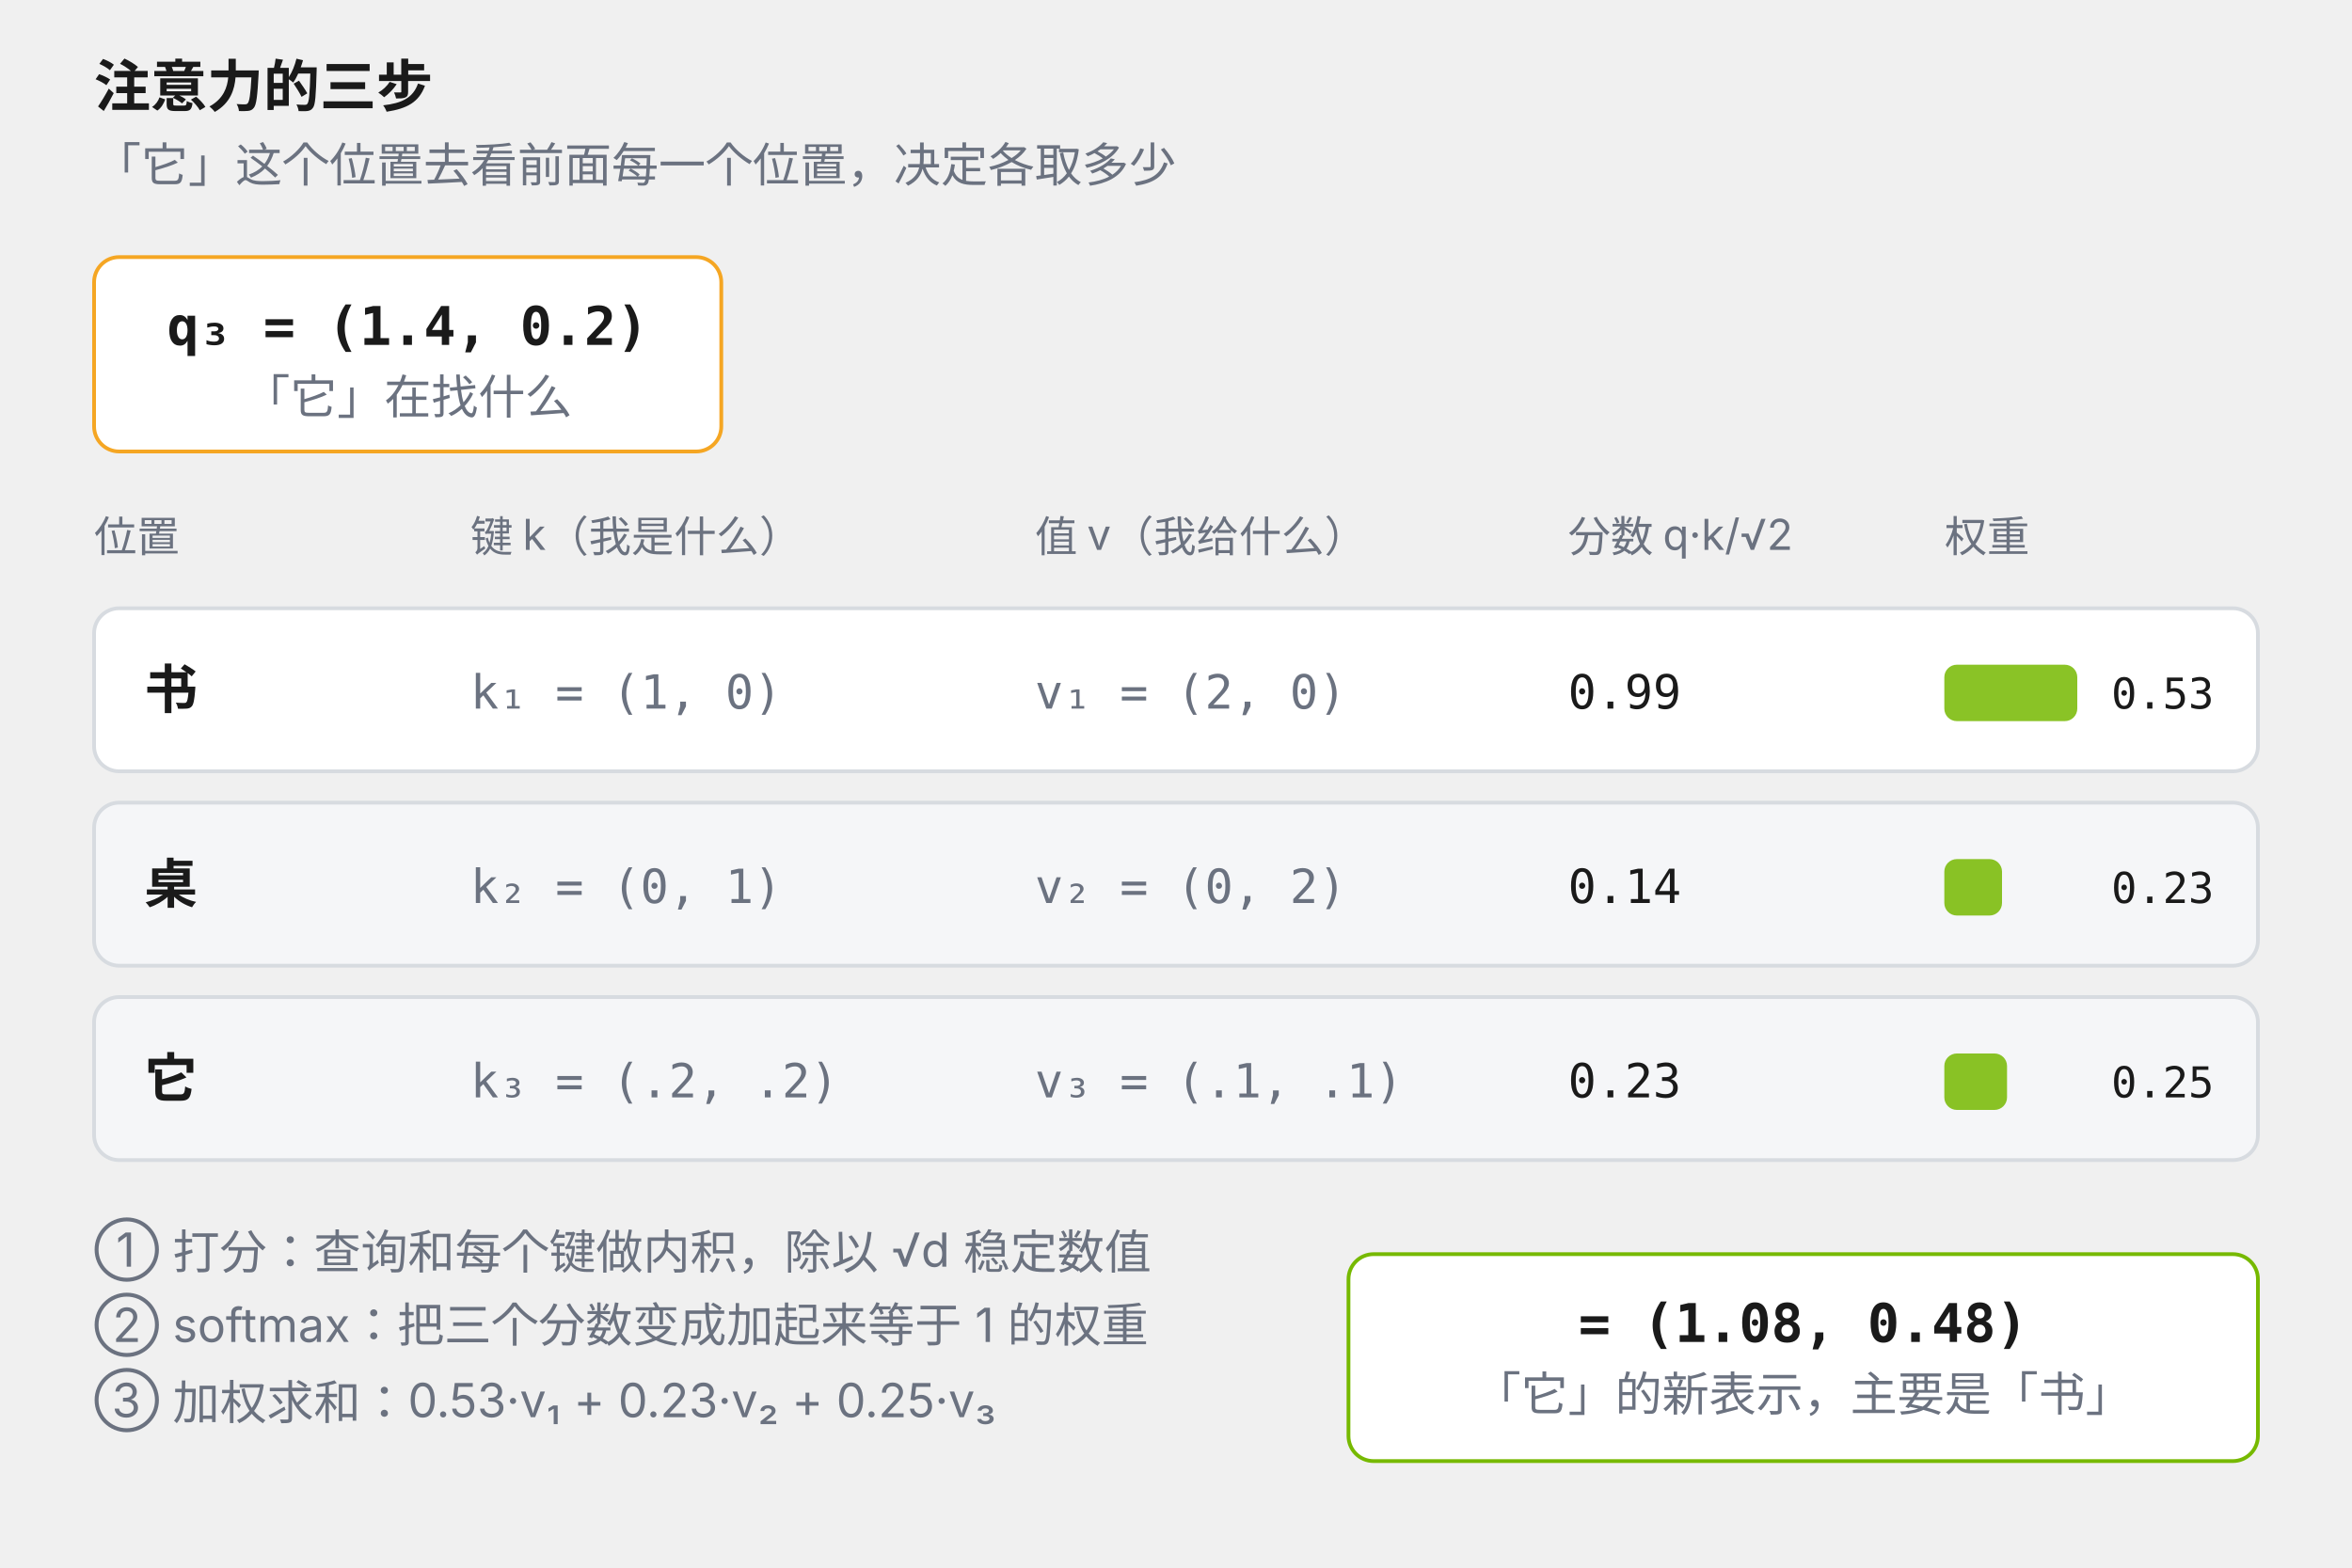
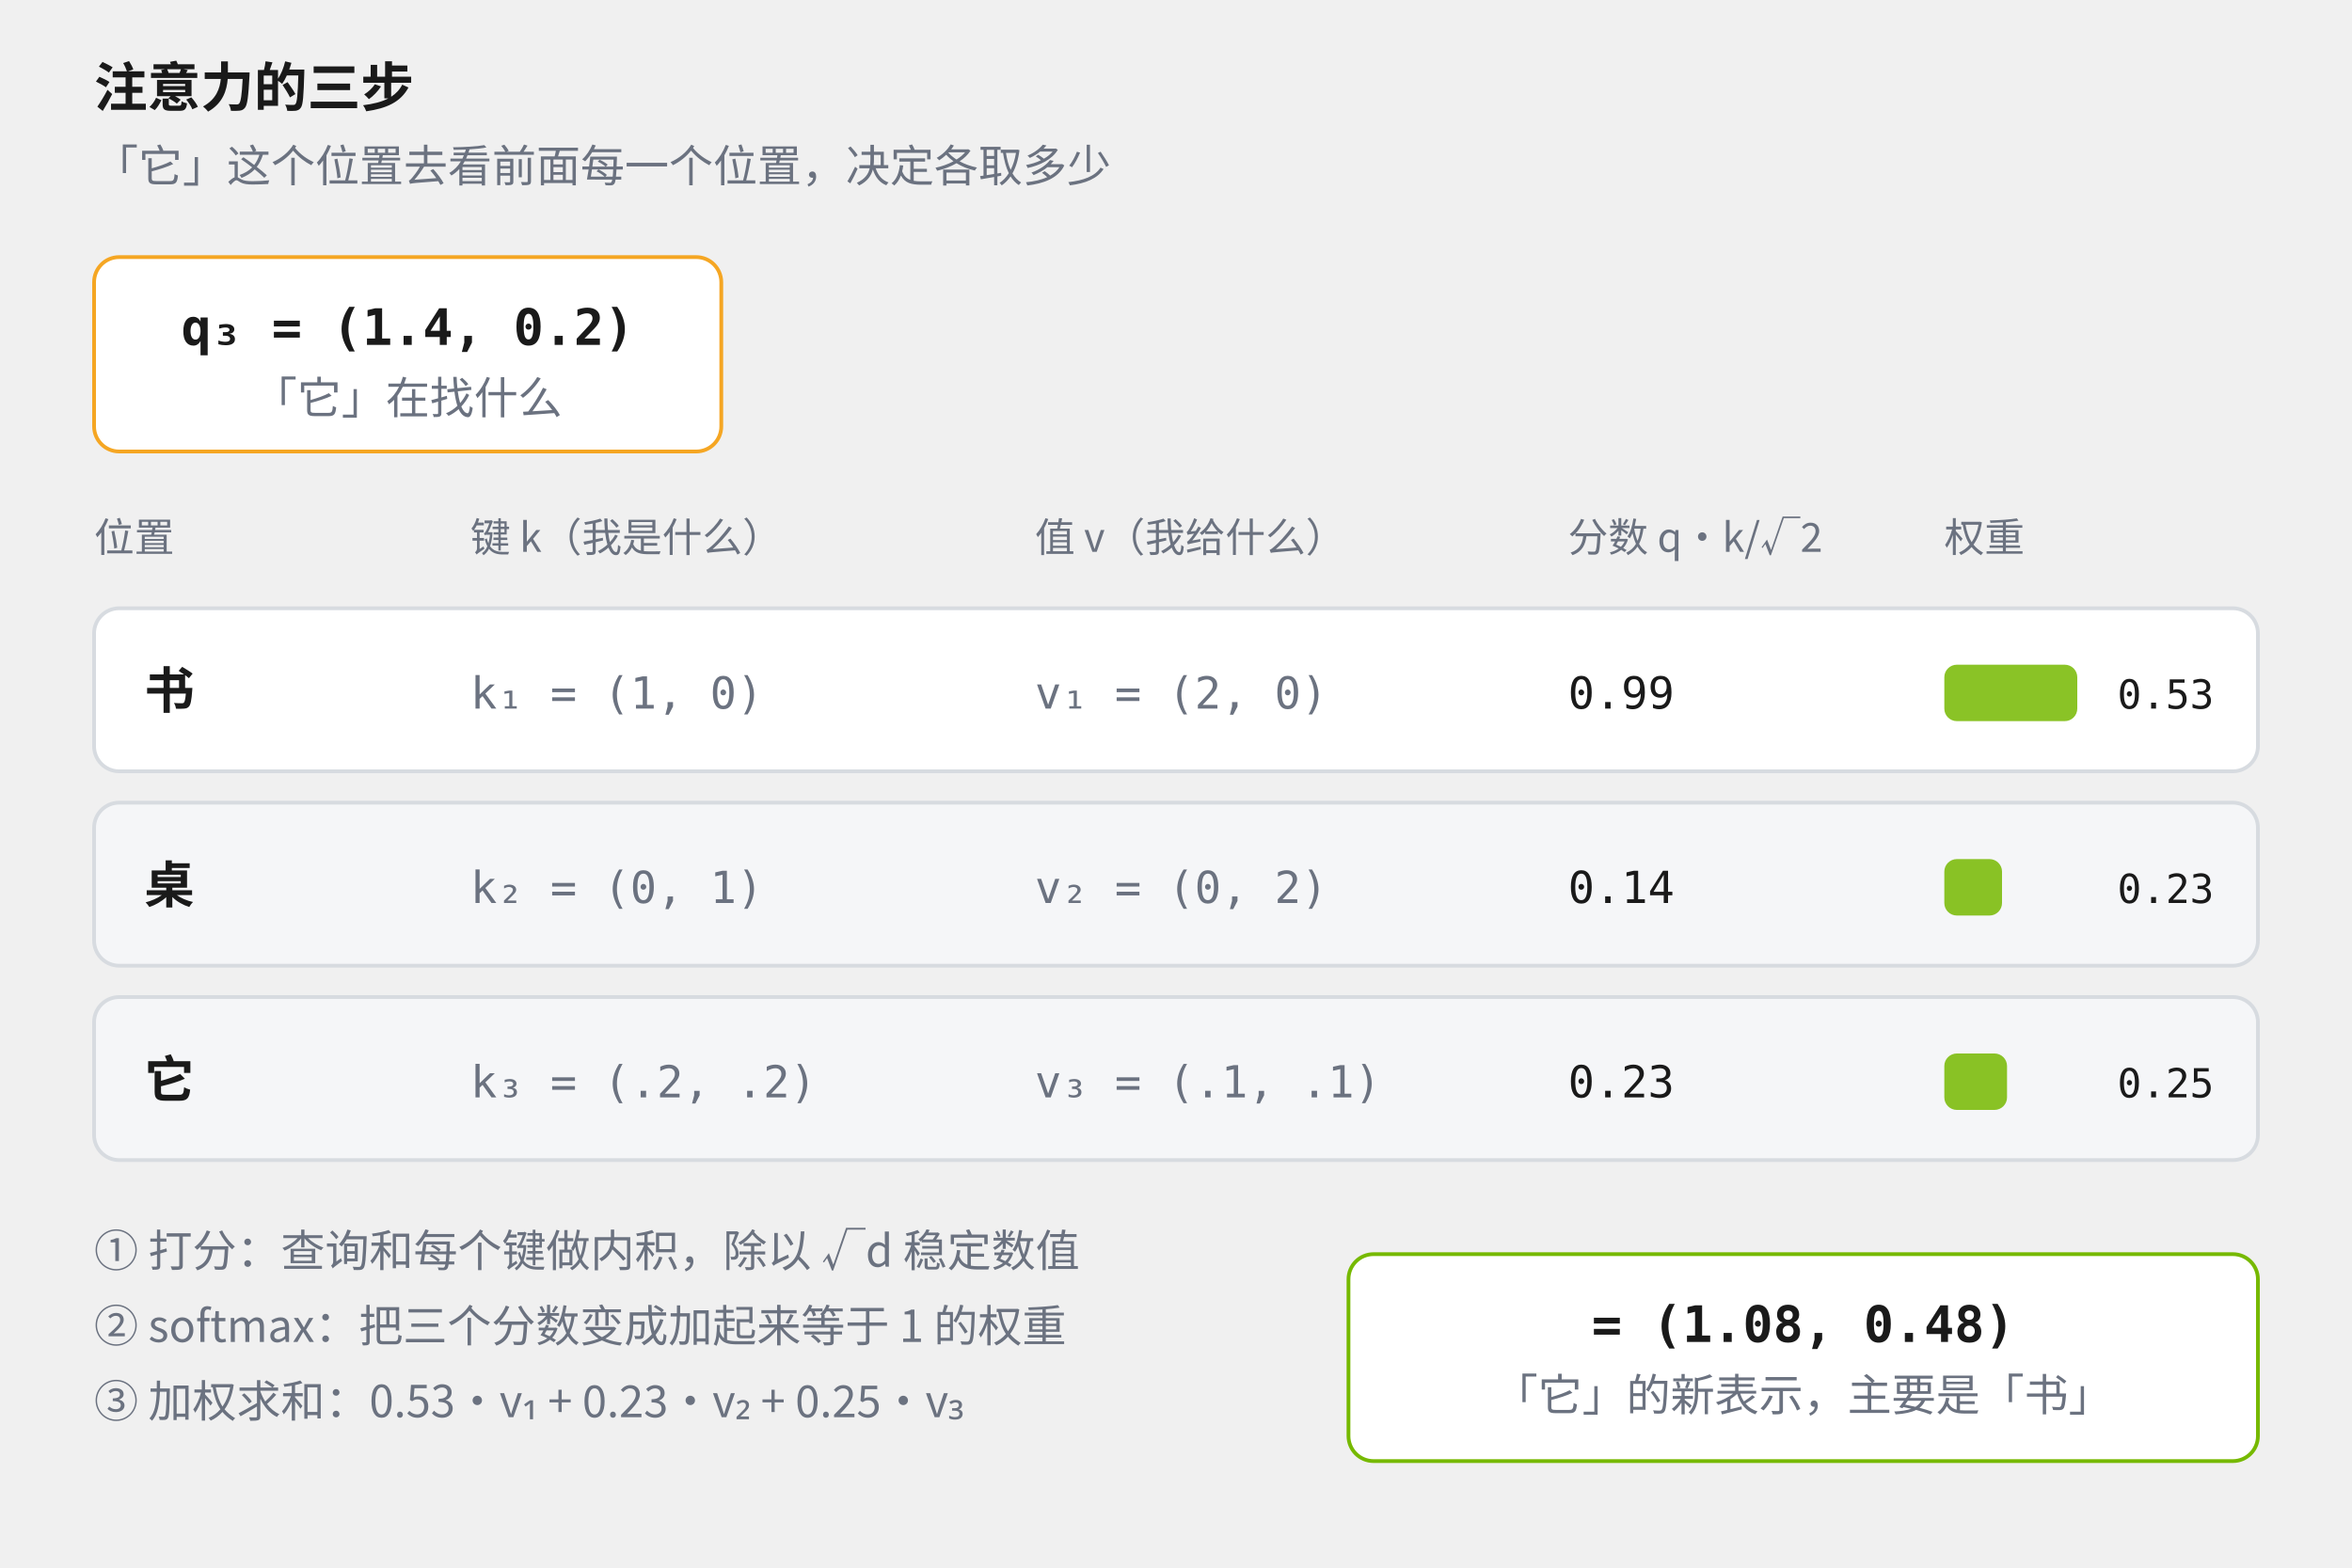
<svg xmlns="http://www.w3.org/2000/svg" viewBox="0 0 750 500" width="750" height="500" role="img" aria-label="注意力三步：查询与每个键内积得到分数，softmax 变成和为一的权重，再按权重把各位置的值加权求和">
-   <style>.m{font-family:"JetBrains Mono","SF Mono",Menlo,Consolas,monospace}.s{font-family:-apple-system,BlinkMacSystemFont,"Segoe UI","PingFang SC","Noto Sans SC",sans-serif}</style>
+   <style>.t2t-m{font-family:"JetBrains Mono Variable","JetBrains Mono","SF Mono",Menlo,Consolas,monospace}.t2t-s{font-family:"Noto Sans CJK SC","Noto Sans SC Variable","Noto Sans SC","Source Han Sans SC","PingFang SC","Microsoft YaHei",system-ui,sans-serif}</style>
  <defs>
    <marker id="qa" markerUnits="userSpaceOnUse" markerWidth="9" markerHeight="9" refX="8" refY="4.5" orient="auto">
      <path d="M0 0.8 8 4.5 0 8.2z" fill="#6B7280" />
    </marker>
  </defs>
-   <text x="30" y="34" class="s" font-size="18.0" fill="#1A1A1A" text-anchor="start" font-weight="700">注意力的三步</text>
-   <text x="30" y="58" class="s" font-size="15.0" fill="#6B7280" text-anchor="start" font-weight="400">「它」这个位置去看前面每一个位置，决定各取多少</text>
+   <text x="30" y="34" class="t2t-s" font-size="17.0" fill="#1A1A1A" text-anchor="start" font-weight="700">注意力的三步</text>
+   <text x="30" y="58" class="t2t-s" font-size="14.1" fill="#6B7280" text-anchor="start" font-weight="400">「它」这个位置去看前面每一个位置，决定各取多少</text>
  <rect x="30" y="82" width="200" height="62" rx="8" fill="#FFFFFF" stroke="#F5A623" stroke-width="1.2" />
-   <text x="130.0" y="110" class="m" font-size="17.0" fill="#1A1A1A" text-anchor="middle" font-weight="600">q₃ = (1.4, 0.2)</text>
-   <text x="130.0" y="132" class="m" font-size="15.0" fill="#6B7280" text-anchor="middle" font-weight="400">「它」在找什么</text>
-   <text x="30" y="176" class="s" font-size="13.6" fill="#6B7280" text-anchor="start" font-weight="400">位置</text>
-   <text x="150" y="176" class="s" font-size="13.6" fill="#6B7280" text-anchor="start" font-weight="400">键 k（我是什么）</text>
-   <text x="330" y="176" class="s" font-size="13.6" fill="#6B7280" text-anchor="start" font-weight="400">值 v（我给什么）</text>
-   <text x="500" y="176" class="s" font-size="13.6" fill="#6B7280" text-anchor="start" font-weight="400">分数 q·k/√2</text>
-   <text x="620" y="176" class="s" font-size="13.6" fill="#6B7280" text-anchor="start" font-weight="400">权重</text>
+   <text x="130.0" y="110" class="t2t-m" font-size="16.0" fill="#1A1A1A" text-anchor="middle" font-weight="600">q₃ = (1.4, 0.2)</text>
+   <text x="130.0" y="132" class="t2t-m" font-size="14.1" fill="#6B7280" text-anchor="middle" font-weight="400">「它」在找什么</text>
+   <text x="30" y="176" class="t2t-s" font-size="12.8" fill="#6B7280" text-anchor="start" font-weight="400">位置</text>
+   <text x="150" y="176" class="t2t-s" font-size="12.8" fill="#6B7280" text-anchor="start" font-weight="400">键 k（我是什么）</text>
+   <text x="330" y="176" class="t2t-s" font-size="12.8" fill="#6B7280" text-anchor="start" font-weight="400">值 v（我给什么）</text>
+   <text x="500" y="176" class="t2t-s" font-size="12.8" fill="#6B7280" text-anchor="start" font-weight="400">分数 q·k/√2</text>
+   <text x="620" y="176" class="t2t-s" font-size="12.8" fill="#6B7280" text-anchor="start" font-weight="400">权重</text>
  <rect x="30" y="194" width="690" height="52" rx="8" fill="#FFFFFF" stroke="#D7DBE0" stroke-width="1.2" />
-   <text x="46" y="226" class="s" font-size="17.0" fill="#1A1A1A" text-anchor="start" font-weight="700">书</text>
-   <text x="150" y="226" class="m" font-size="15.0" fill="#6B7280" text-anchor="start" font-weight="400">k₁ = (1, 0)</text>
-   <text x="330" y="226" class="m" font-size="15.0" fill="#6B7280" text-anchor="start" font-weight="400">v₁ = (2, 0)</text>
-   <text x="500" y="226" class="m" font-size="15.0" fill="#1A1A1A" text-anchor="start" font-weight="400">0.99</text>
+   <text x="46" y="226" class="t2t-s" font-size="16.0" fill="#1A1A1A" text-anchor="start" font-weight="700">书</text>
+   <text x="150" y="226" class="t2t-m" font-size="14.1" fill="#6B7280" text-anchor="start" font-weight="400">k₁ = (1, 0)</text>
+   <text x="330" y="226" class="t2t-m" font-size="14.1" fill="#6B7280" text-anchor="start" font-weight="400">v₁ = (2, 0)</text>
+   <text x="500" y="226" class="t2t-m" font-size="14.1" fill="#1A1A1A" text-anchor="start" font-weight="400">0.99</text>
  <rect x="620" y="212" width="42.4" height="18" rx="4" fill="#76B900" fill-opacity=".85" />
-   <text x="706" y="226" class="m" font-size="13.6" fill="#1A1A1A" text-anchor="end" font-weight="400">0.53</text>
+   <text x="706" y="226" class="t2t-m" font-size="12.8" fill="#1A1A1A" text-anchor="end" font-weight="400">0.53</text>
  <rect x="30" y="256" width="690" height="52" rx="8" fill="#F5F6F8" stroke="#D7DBE0" stroke-width="1.2" />
-   <text x="46" y="288" class="s" font-size="17.0" fill="#1A1A1A" text-anchor="start" font-weight="700">桌</text>
-   <text x="150" y="288" class="m" font-size="15.0" fill="#6B7280" text-anchor="start" font-weight="400">k₂ = (0, 1)</text>
-   <text x="330" y="288" class="m" font-size="15.0" fill="#6B7280" text-anchor="start" font-weight="400">v₂ = (0, 2)</text>
-   <text x="500" y="288" class="m" font-size="15.0" fill="#1A1A1A" text-anchor="start" font-weight="400">0.14</text>
+   <text x="46" y="288" class="t2t-s" font-size="16.0" fill="#1A1A1A" text-anchor="start" font-weight="700">桌</text>
+   <text x="150" y="288" class="t2t-m" font-size="14.1" fill="#6B7280" text-anchor="start" font-weight="400">k₂ = (0, 1)</text>
+   <text x="330" y="288" class="t2t-m" font-size="14.1" fill="#6B7280" text-anchor="start" font-weight="400">v₂ = (0, 2)</text>
+   <text x="500" y="288" class="t2t-m" font-size="14.1" fill="#1A1A1A" text-anchor="start" font-weight="400">0.14</text>
  <rect x="620" y="274" width="18.4" height="18" rx="4" fill="#76B900" fill-opacity=".85" />
-   <text x="706" y="288" class="m" font-size="13.6" fill="#1A1A1A" text-anchor="end" font-weight="400">0.23</text>
+   <text x="706" y="288" class="t2t-m" font-size="12.8" fill="#1A1A1A" text-anchor="end" font-weight="400">0.23</text>
  <rect x="30" y="318" width="690" height="52" rx="8" fill="#F5F6F8" stroke="#D7DBE0" stroke-width="1.2" />
-   <text x="46" y="350" class="s" font-size="17.0" fill="#1A1A1A" text-anchor="start" font-weight="700">它</text>
-   <text x="150" y="350" class="m" font-size="15.0" fill="#6B7280" text-anchor="start" font-weight="400">k₃ = (.2, .2)</text>
-   <text x="330" y="350" class="m" font-size="15.0" fill="#6B7280" text-anchor="start" font-weight="400">v₃ = (.1, .1)</text>
-   <text x="500" y="350" class="m" font-size="15.0" fill="#1A1A1A" text-anchor="start" font-weight="400">0.23</text>
+   <text x="46" y="350" class="t2t-s" font-size="16.0" fill="#1A1A1A" text-anchor="start" font-weight="700">它</text>
+   <text x="150" y="350" class="t2t-m" font-size="14.1" fill="#6B7280" text-anchor="start" font-weight="400">k₃ = (.2, .2)</text>
+   <text x="330" y="350" class="t2t-m" font-size="14.1" fill="#6B7280" text-anchor="start" font-weight="400">v₃ = (.1, .1)</text>
+   <text x="500" y="350" class="t2t-m" font-size="14.1" fill="#1A1A1A" text-anchor="start" font-weight="400">0.23</text>
  <rect x="620" y="336" width="20.0" height="18" rx="4" fill="#76B900" fill-opacity=".85" />
-   <text x="706" y="350" class="m" font-size="13.6" fill="#1A1A1A" text-anchor="end" font-weight="400">0.25</text>
-   <text x="30" y="404" class="s" font-size="15.0" fill="#6B7280" text-anchor="start" font-weight="400">① 打分：查询和每个键做内积，除以 √d 稳定数值</text>
-   <text x="30" y="428" class="s" font-size="15.0" fill="#6B7280" text-anchor="start" font-weight="400">② softmax：把三个分数变成加起来等于 1 的权重</text>
-   <text x="30" y="452" class="s" font-size="15.0" fill="#6B7280" text-anchor="start" font-weight="400">③ 加权求和：0.53·v₁ + 0.23·v₂ + 0.25·v₃</text>
+   <text x="706" y="350" class="t2t-m" font-size="12.8" fill="#1A1A1A" text-anchor="end" font-weight="400">0.25</text>
+   <text x="30" y="404" class="t2t-s" font-size="14.1" fill="#6B7280" text-anchor="start" font-weight="400">① 打分：查询和每个键做内积，除以 √d 稳定数值</text>
+   <text x="30" y="428" class="t2t-s" font-size="14.1" fill="#6B7280" text-anchor="start" font-weight="400">② softmax：把三个分数变成加起来等于 1 的权重</text>
+   <text x="30" y="452" class="t2t-s" font-size="14.1" fill="#6B7280" text-anchor="start" font-weight="400">③ 加权求和：0.53·v₁ + 0.23·v₂ + 0.25·v₃</text>
  <rect x="430" y="400" width="290" height="66" rx="8" fill="#FFFFFF" stroke="#76B900" stroke-width="1.2" />
-   <text x="575.0" y="428" class="m" font-size="17.0" fill="#1A1A1A" text-anchor="middle" font-weight="600">= (1.08, 0.48)</text>
-   <text x="575.0" y="450" class="m" font-size="15.0" fill="#6B7280" text-anchor="middle" font-weight="400">「它」的新表示，主要是「书」</text>
+   <text x="575.0" y="428" class="t2t-m" font-size="16.0" fill="#1A1A1A" text-anchor="middle" font-weight="600">= (1.08, 0.48)</text>
+   <text x="575.0" y="450" class="t2t-m" font-size="14.1" fill="#6B7280" text-anchor="middle" font-weight="400">「它」的新表示，主要是「书」</text>
</svg>
